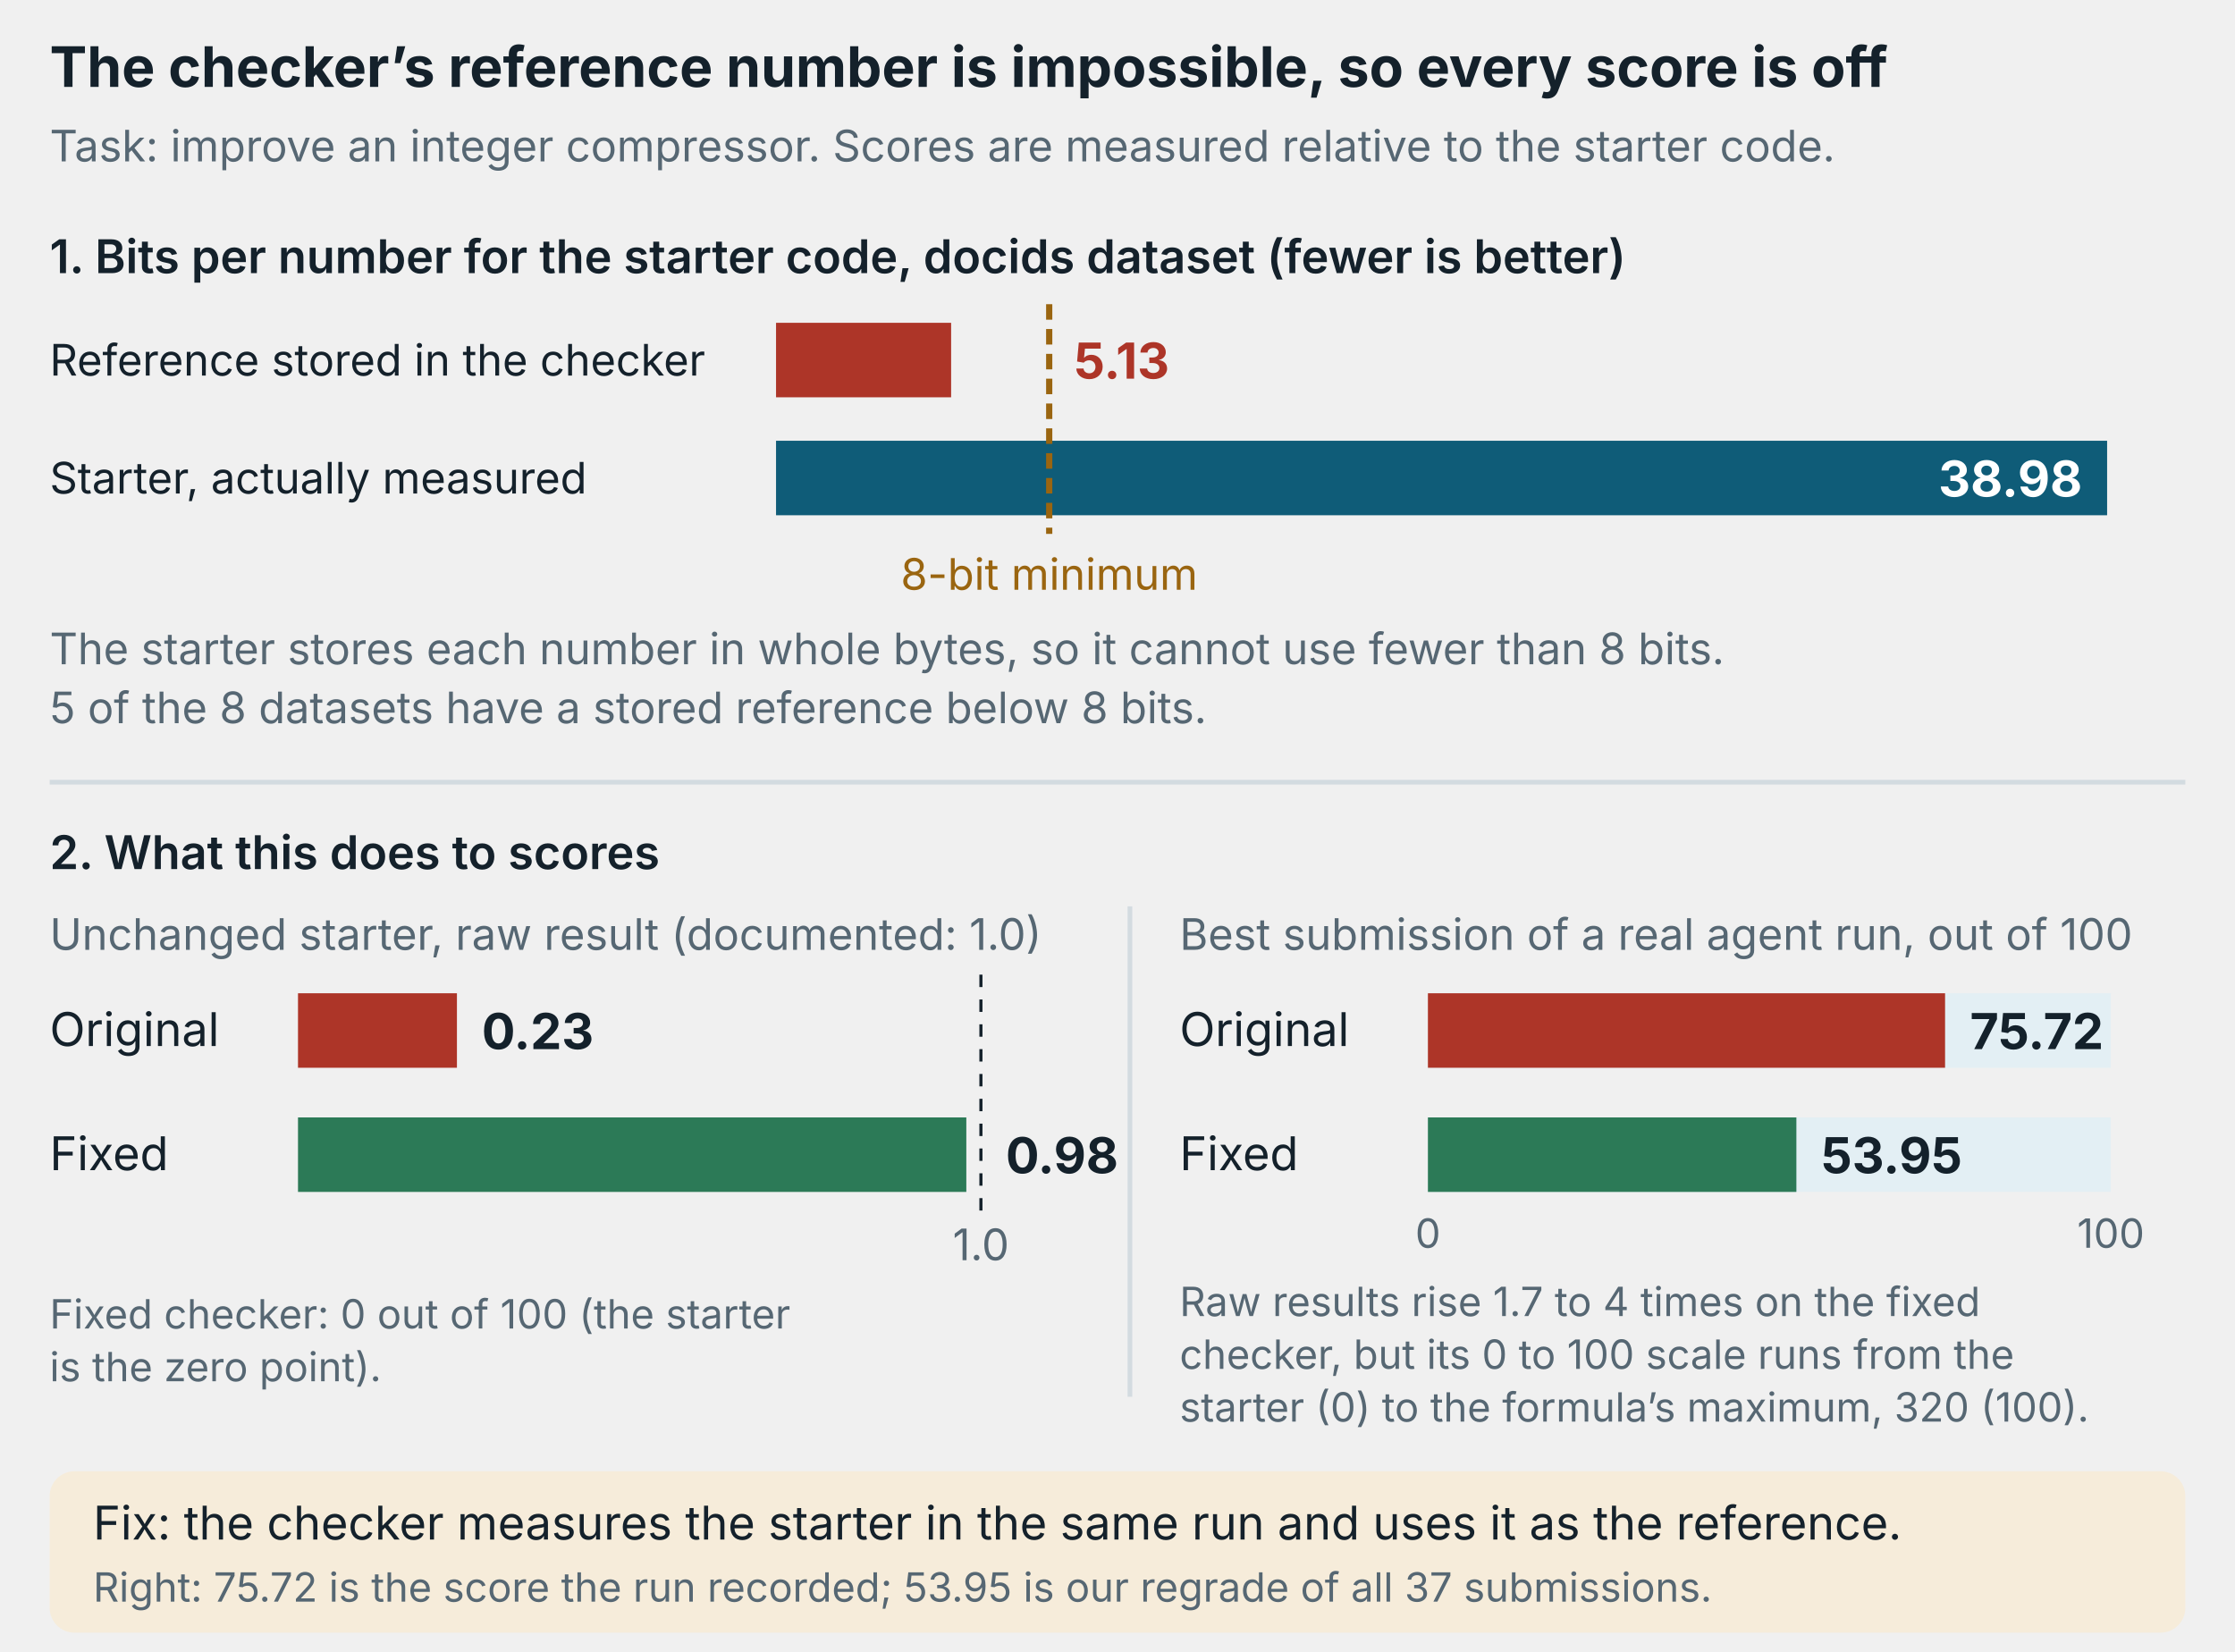
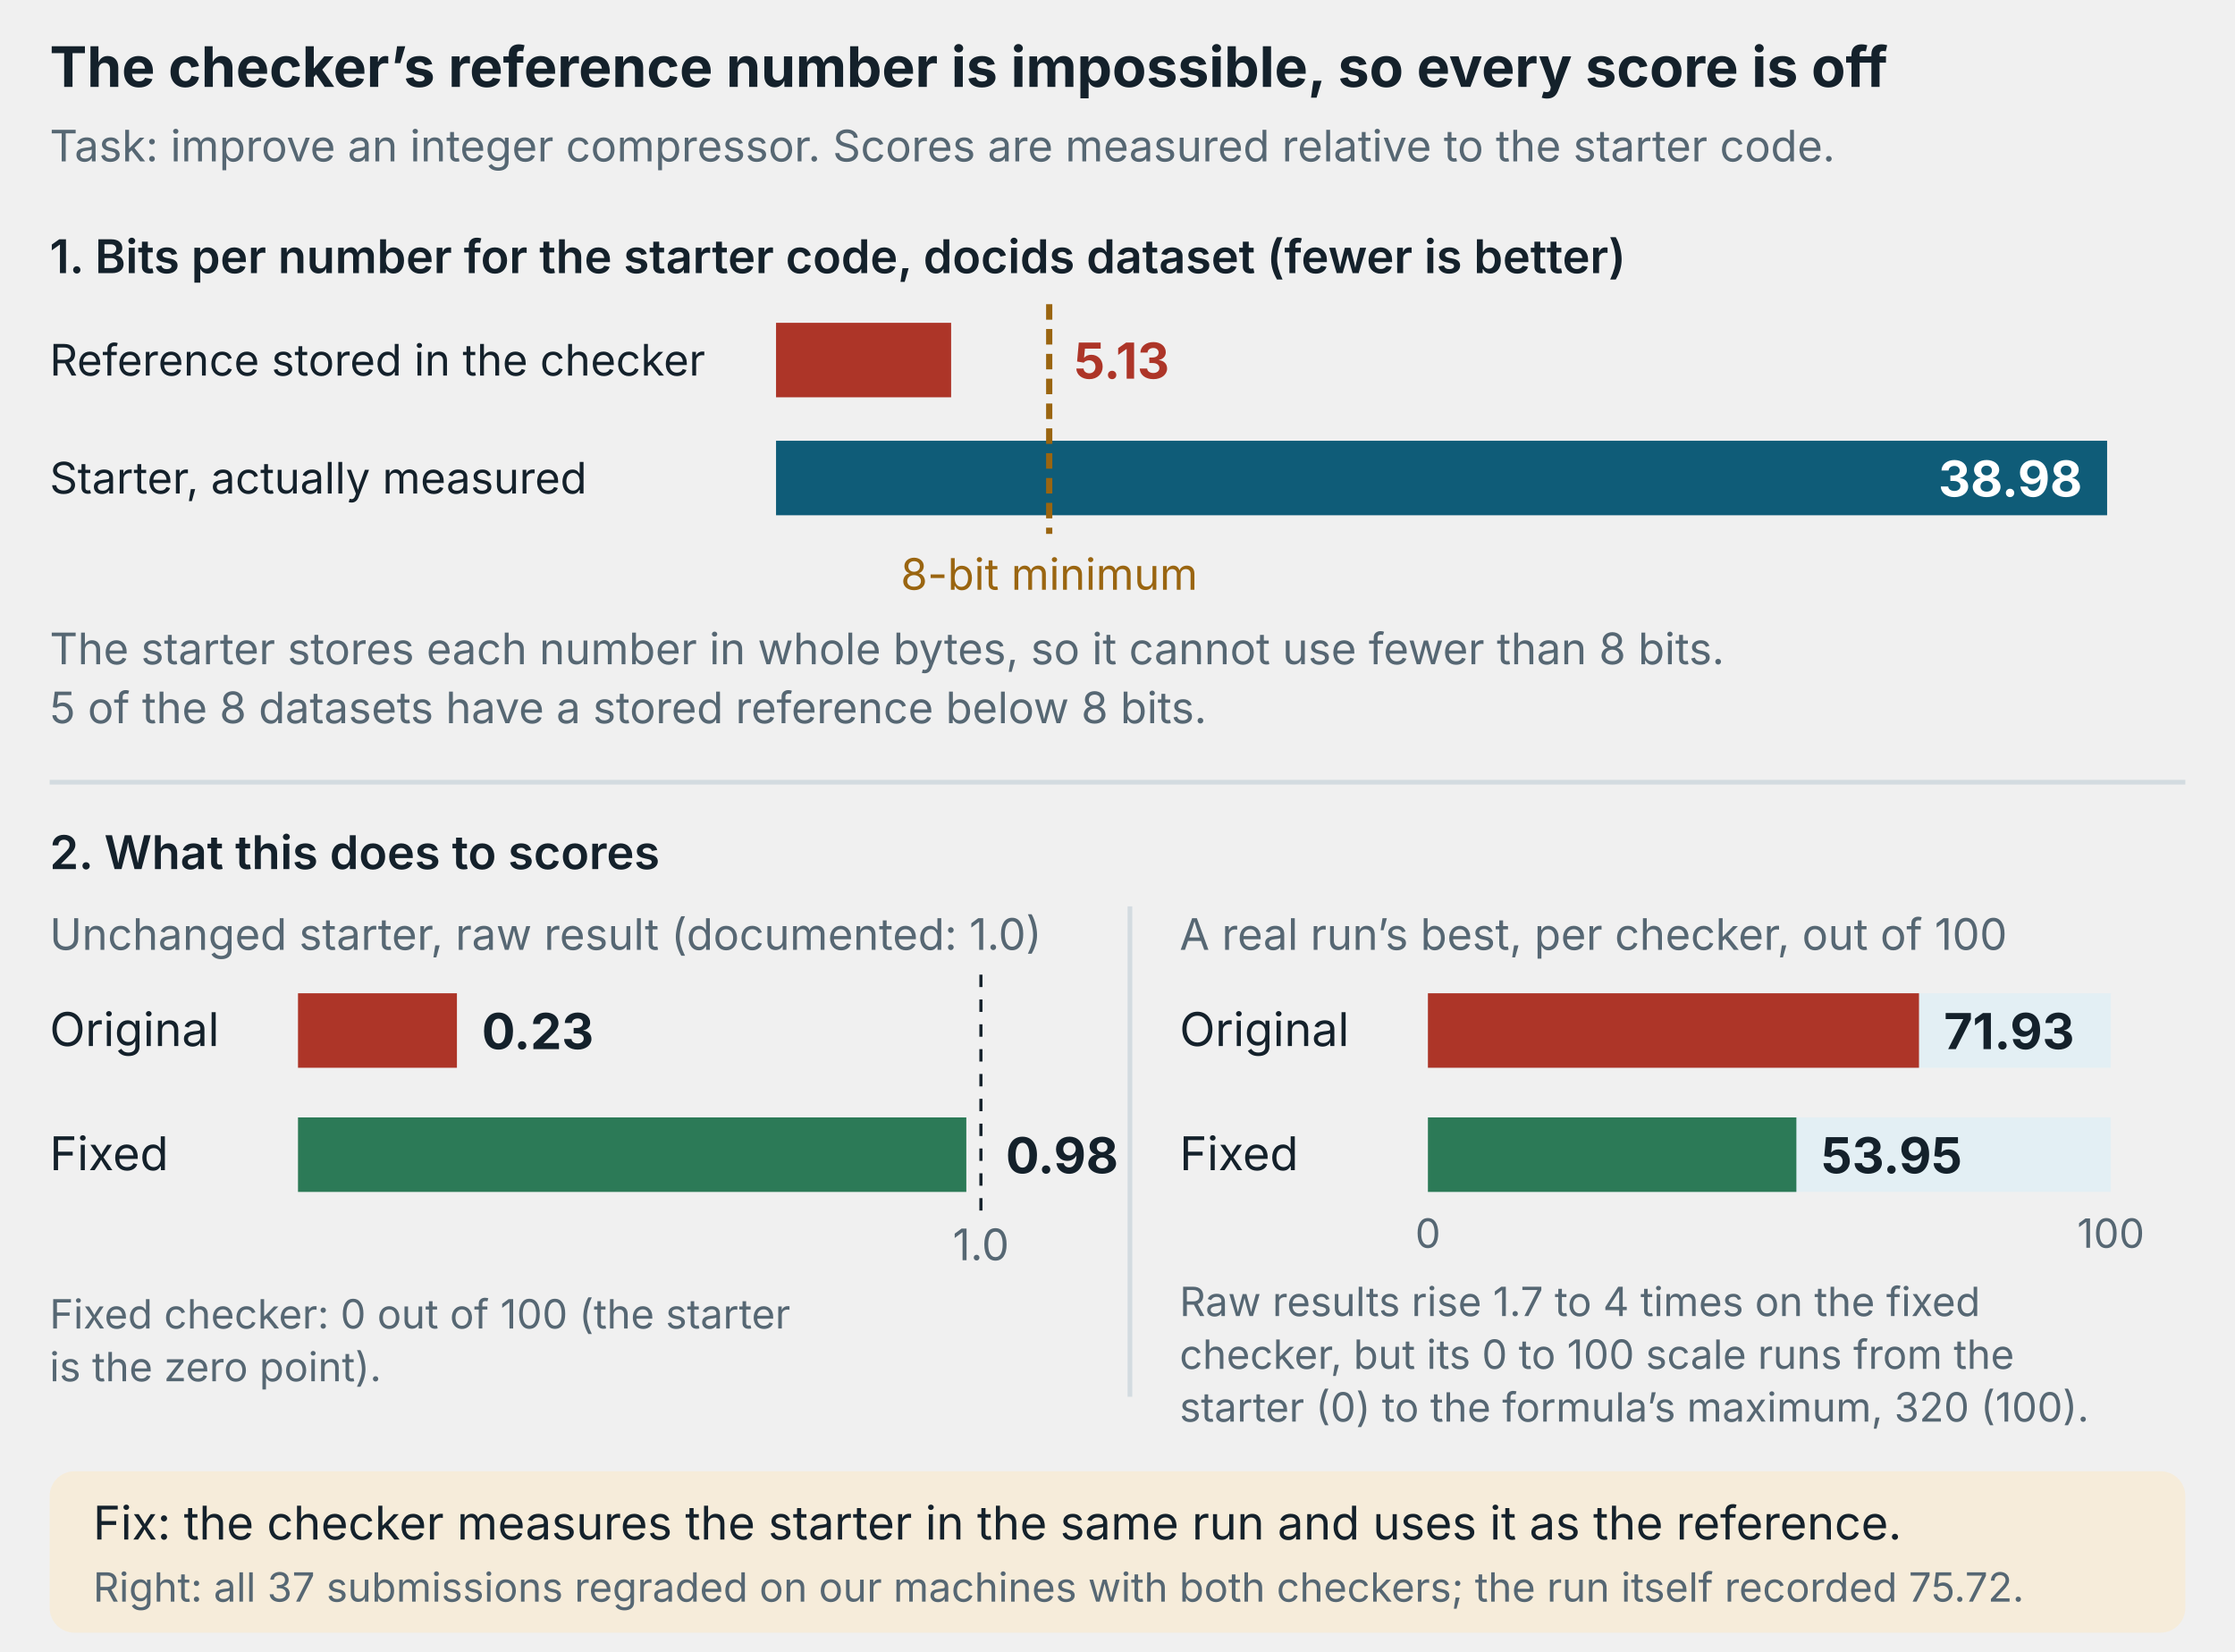
<svg xmlns="http://www.w3.org/2000/svg" viewBox="0 0 720 532" role="img">
  <style>
  .ink{fill:#14212b} .muted{fill:#566773} .rule{stroke:#d3dbe0} .bg{fill:#ffffff}
  .good{fill:#2c7a57} .bad{fill:#ad3528} .warn{fill:#9a6510} .acc{fill:#0f5c78}
  .goodS{stroke:#2c7a57} .badS{stroke:#ad3528} .accS{stroke:#0f5c78} .warnS{stroke:#9a6510} .inkS{stroke:#14212b}
  .goodBg{fill:#e4f2ea} .badBg{fill:#f6e2df} .warnBg{fill:#f6ecda} .accBg{fill:#e3eff4}
  text{font-family:"IBM Plex Sans",system-ui,-apple-system,"Segoe UI",sans-serif}
  @media (prefers-color-scheme: dark){
    .ink{fill:#e2e9ed} .muted{fill:#95a6b1} .rule{stroke:#2a3843} .bg{fill:#152029}
    .good{fill:#6cc79a} .bad{fill:#f08a7c} .warn{fill:#e0a64a} .acc{fill:#6cb6d3}
    .goodS{stroke:#6cc79a} .badS{stroke:#f08a7c} .accS{stroke:#6cb6d3} .warnS{stroke:#e0a64a} .inkS{stroke:#e2e9ed}
    .goodBg{fill:#15302a} .badBg{fill:#3a1f1c} .warnBg{fill:#352a16} .accBg{fill:#16303c}
  }
</style>
  <text x="16" y="28" font-size="18" font-weight="700" class="ink">The checker’s reference number is impossible, so every score is off</text>
  <text x="16" y="52" font-size="14" class="muted">Task: improve an integer compressor. Scores are measured relative to the starter code.</text>
  <text x="16" y="88" font-size="15" font-weight="600" class="ink">1. Bits per number for the starter code, docids dataset (fewer is better)</text>
  <text x="16" y="121" font-size="14" class="ink">Reference stored in the checker</text>
  <rect x="250" y="104" width="56.4" height="24" class="bad" />
  <text x="346" y="122" font-size="16" font-weight="700" class="bad">5.13</text>
  <text x="16" y="159" font-size="14" class="ink">Starter, actually measured</text>
  <rect x="250" y="142" width="428.8" height="24" class="acc" />
  <text x="670.8" y="160" font-size="16" font-weight="700" text-anchor="end" class="bg">38.98</text>
  <line x1="338" y1="98" x2="338" y2="172" class="warnS" stroke-width="2" stroke-dasharray="5 3" />
  <text x="338" y="190" font-size="14" text-anchor="middle" class="warn">8-bit minimum</text>
  <text x="16" y="214" font-size="14" class="muted">The starter stores each number in whole bytes, so it cannot use fewer than 8 bits.</text>
  <text x="16" y="233" font-size="14" class="muted">5 of the 8 datasets have a stored reference below 8 bits.</text>
  <line x1="16" y1="252" x2="704" y2="252" class="rule" stroke-width="1.5" />
  <text x="16" y="280" font-size="15" font-weight="600" class="ink">2. What this does to scores</text>
  <text x="16" y="306" font-size="14" class="muted">Unchanged starter, raw result (documented: 1.0)</text>
  <text x="16" y="337" font-size="15" class="ink">Original</text>
  <rect x="96" y="320" width="51.2" height="24" class="bad" />
  <text x="155.2" y="338" font-size="16" font-weight="700" class="ink">0.23</text>
  <text x="16" y="377" font-size="15" class="ink">Fixed</text>
  <rect x="96" y="360" width="215.3" height="24" class="good" />
  <text x="324" y="378" font-size="16" font-weight="700" class="ink">0.98</text>
  <line x1="316" y1="314" x2="316" y2="390" class="inkS" stroke-width="1" stroke-dasharray="4 4" />
  <text x="316" y="406" font-size="14" text-anchor="middle" class="muted">1.0</text>
  <text x="16" y="428" font-size="13" class="muted">Fixed checker: 0 out of 100 (the starter</text>
  <text x="16" y="445" font-size="13" class="muted">is the zero point).</text>
  <line x1="364" y1="292" x2="364" y2="450" class="rule" stroke-width="1.5" />
-   <text x="380" y="306" font-size="14" class="muted">Best submission of a real agent run, out of 100</text>
+   <text x="380" y="306" font-size="14" class="muted">A real run’s best, per checker, out of 100</text>
  <text x="380" y="337" font-size="15" class="ink">Original</text>
  <rect x="460" y="320" width="220" height="24" class="accBg" />
-   <rect x="460" y="320" width="166.6" height="24" class="bad" />
-   <text x="634.6" y="338" font-size="16" font-weight="700" class="ink">75.72</text>
+   <rect x="460" y="320" width="158.2" height="24" class="bad" />
+   <text x="626.2" y="338" font-size="16" font-weight="700" class="ink">71.93</text>
  <text x="380" y="377" font-size="15" class="ink">Fixed</text>
  <rect x="460" y="360" width="220" height="24" class="accBg" />
  <rect x="460" y="360" width="118.7" height="24" class="good" />
  <text x="586.7" y="378" font-size="16" font-weight="700" class="ink">53.95</text>
  <text x="460" y="402" font-size="13" text-anchor="middle" class="muted">0</text>
  <text x="680" y="402" font-size="13" text-anchor="middle" class="muted">100</text>
  <text x="380" y="424" font-size="13" class="muted">Raw results rise 1.7 to 4 times on the fixed</text>
  <text x="380" y="441" font-size="13" class="muted">checker, but its 0 to 100 scale runs from the</text>
  <text x="380" y="458" font-size="13" class="muted">starter (0) to the formula’s maximum, 320 (100).</text>
  <rect x="16" y="474" width="688" height="52" rx="8" class="warnBg" />
  <text x="30" y="496" font-size="15" class="ink">Fix: the checker measures the starter in the same run and uses it as the reference.</text>
-   <text x="30" y="516" font-size="13" class="muted">Right: 75.72 is the score the run recorded; 53.95 is our regrade of all 37 submissions.</text>
+   <text x="30" y="516" font-size="13" class="muted">Right: all 37 submissions regraded on our machines with both checkers; the run itself recorded 75.72.</text>
</svg>
